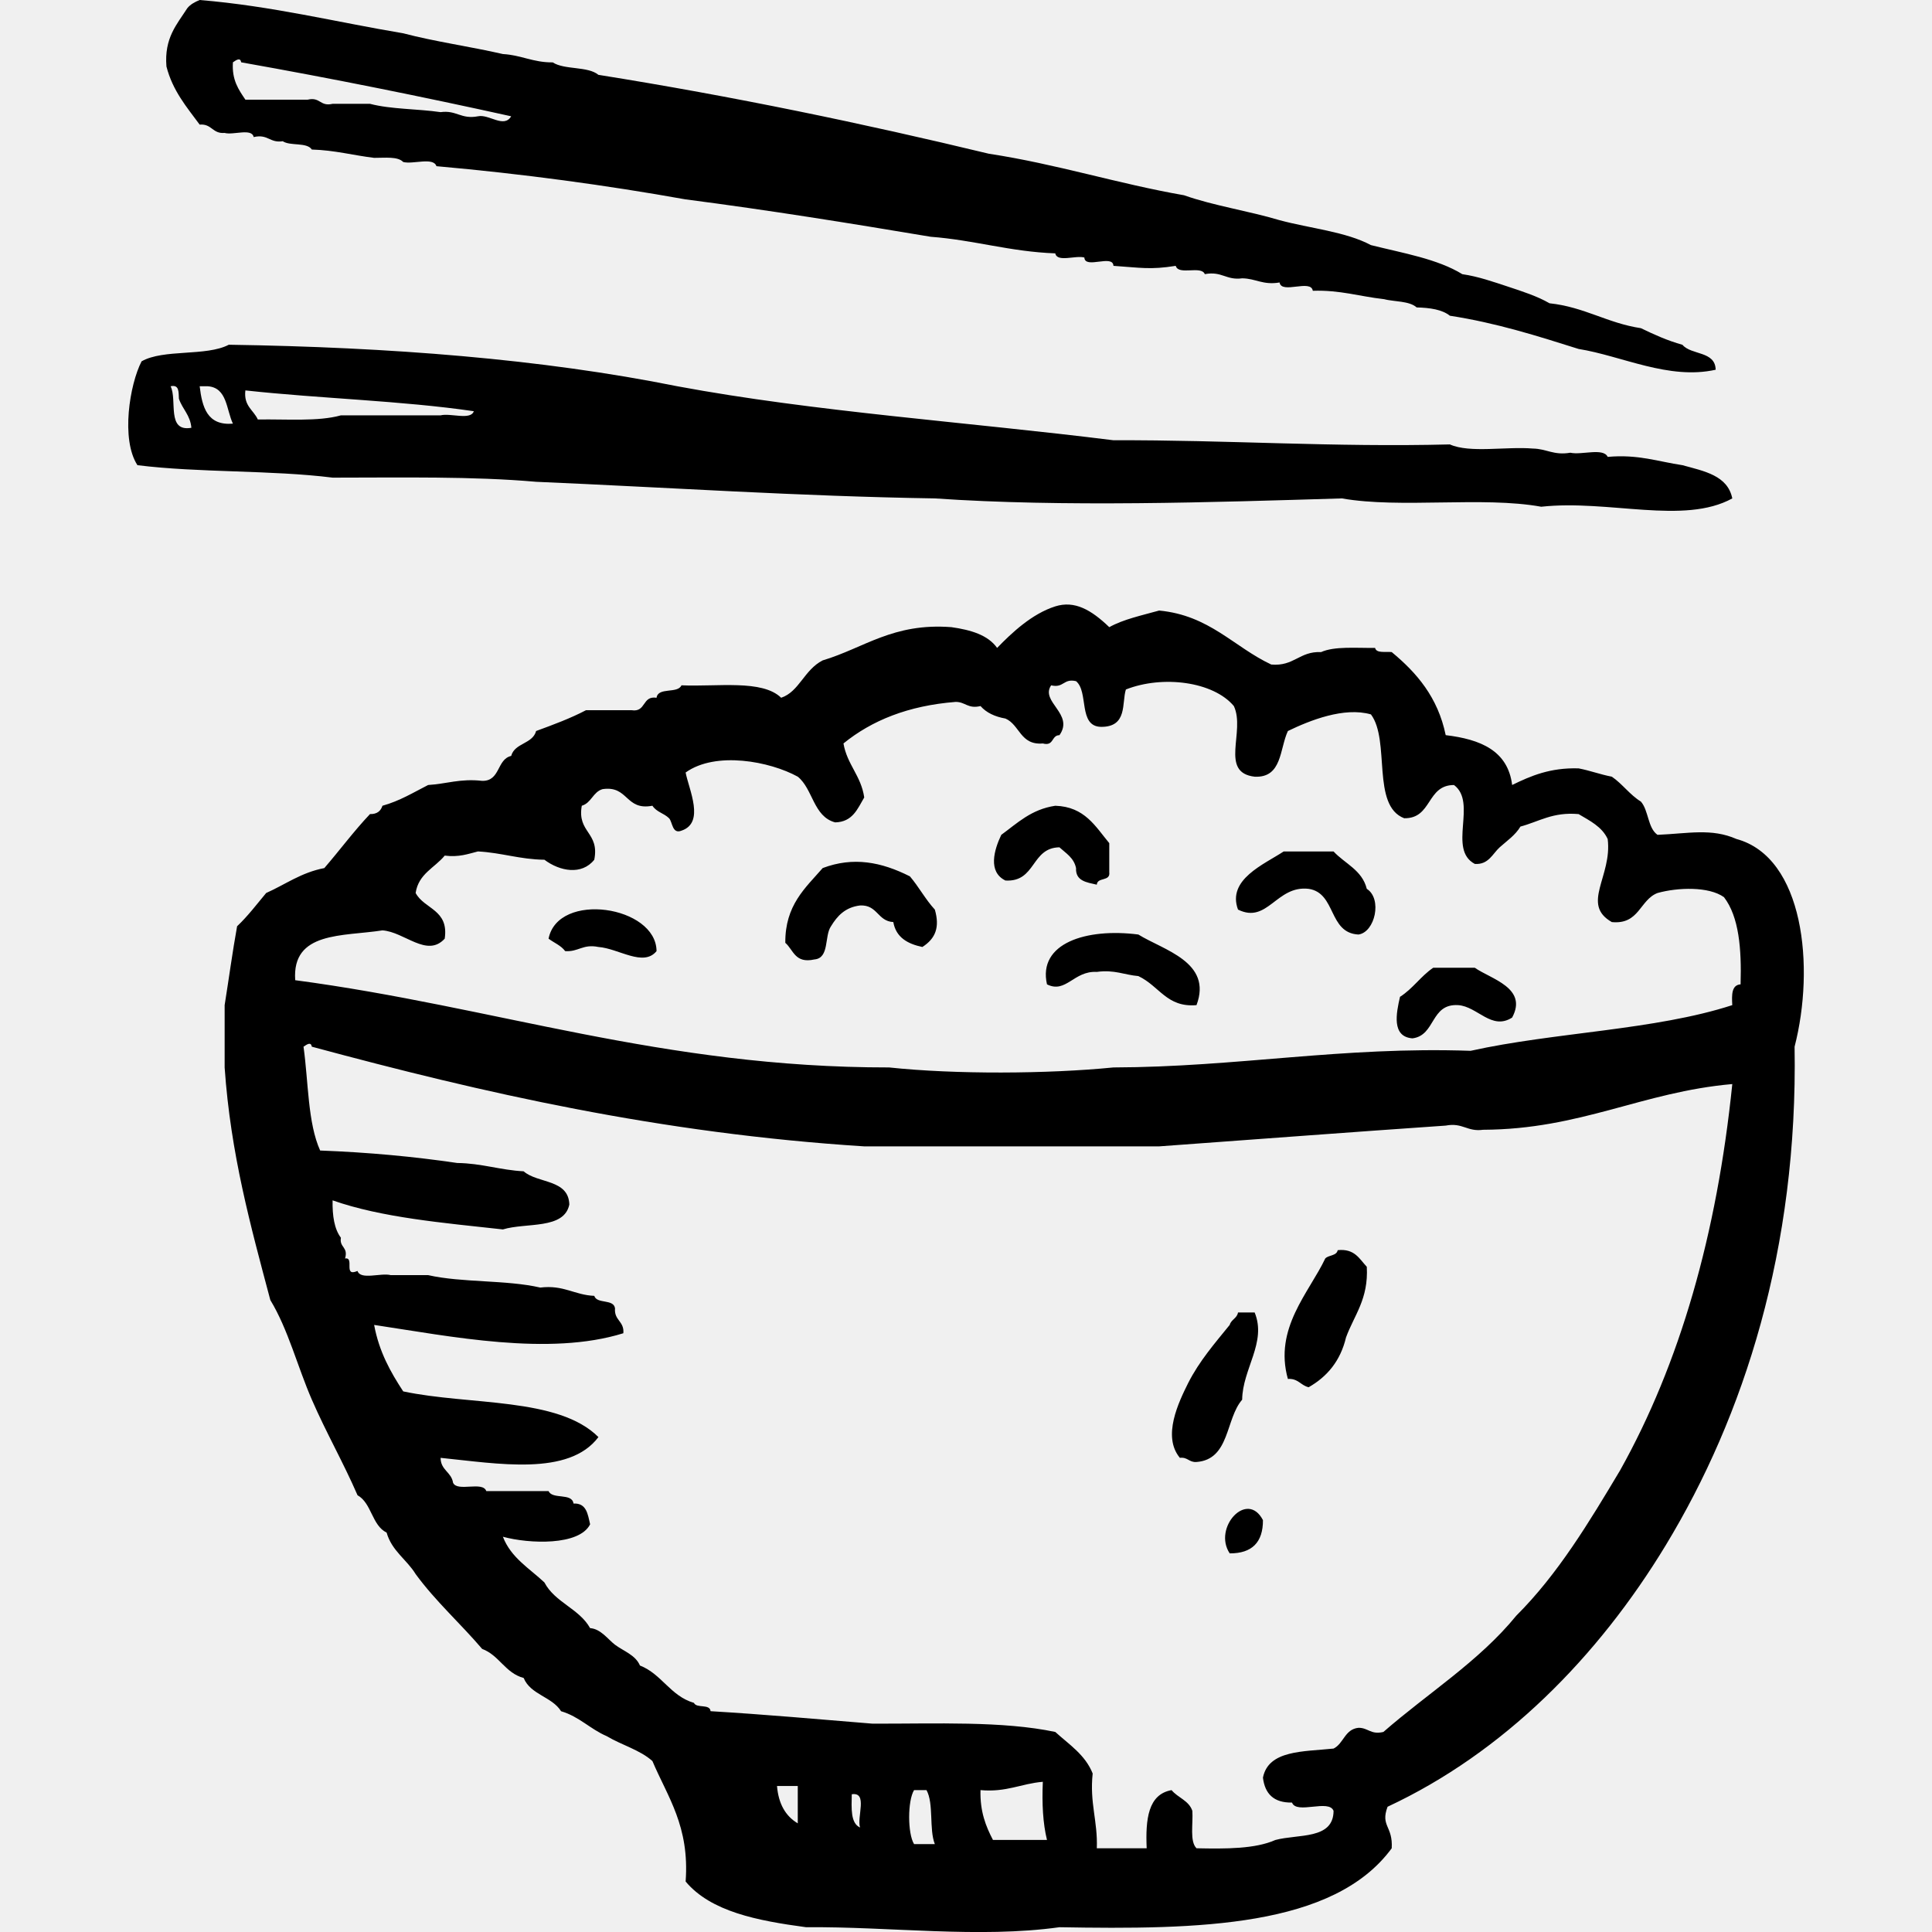
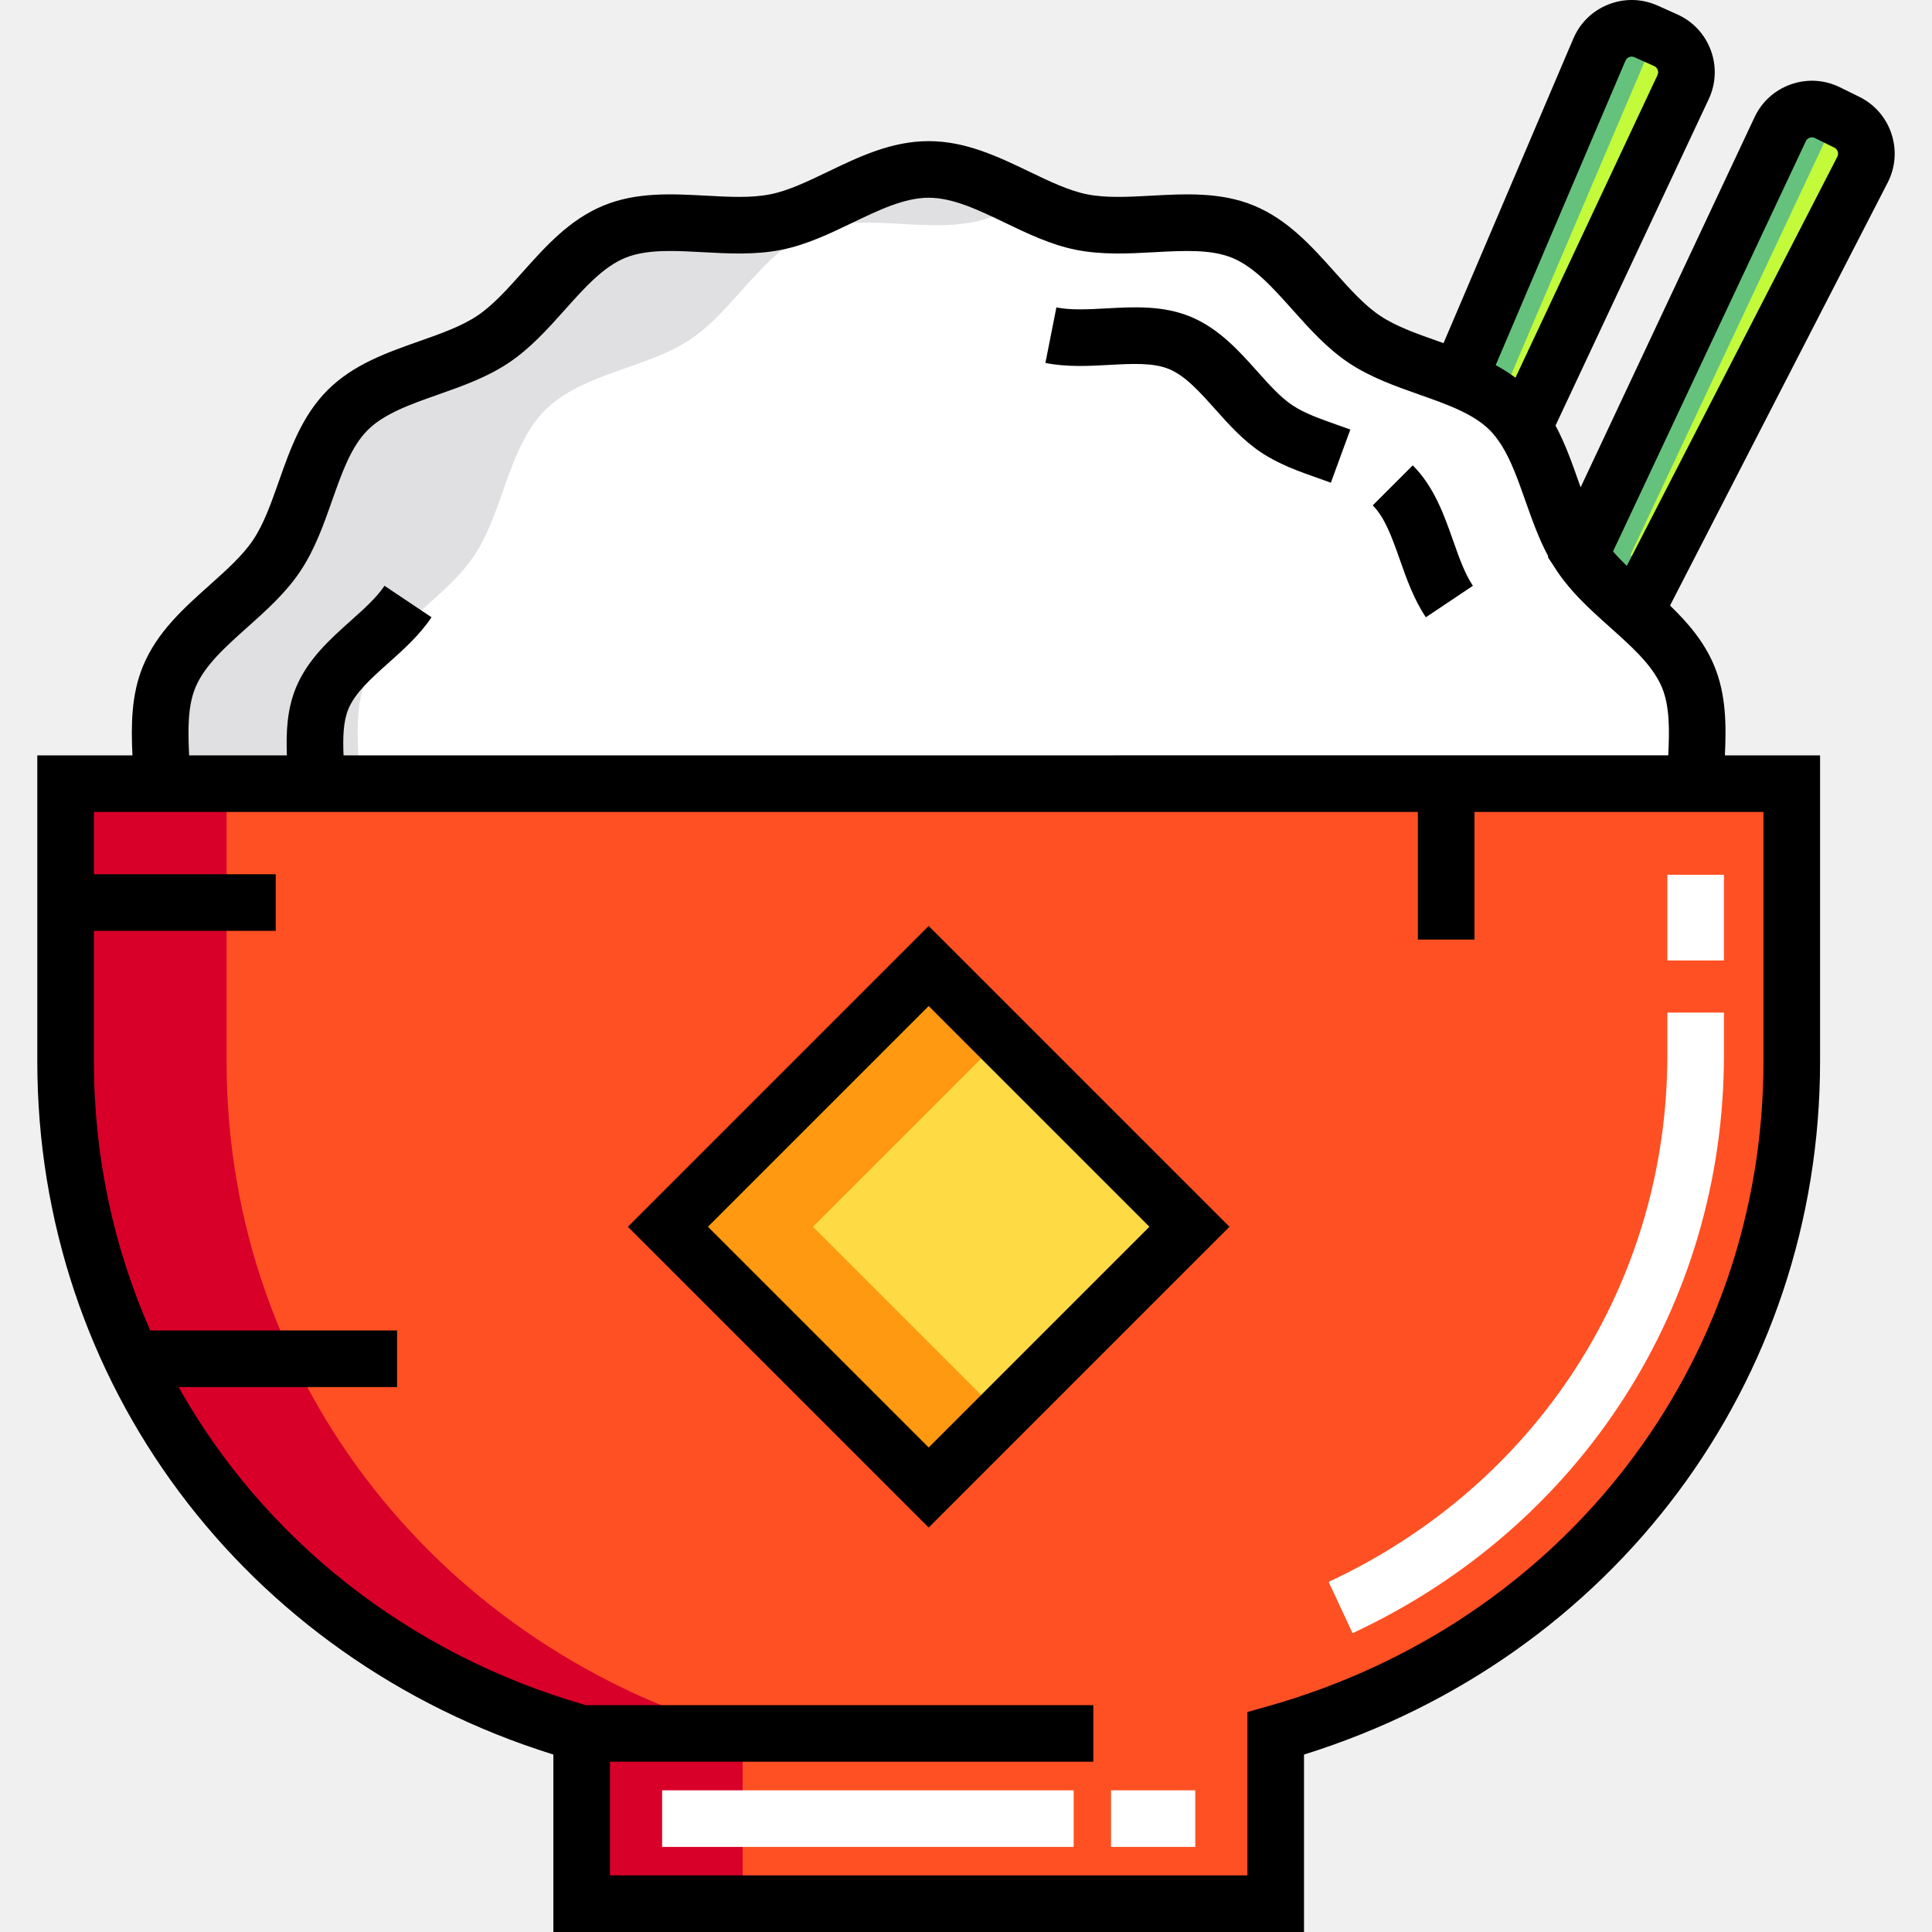
- <svg xmlns="http://www.w3.org/2000/svg" version="1.1" id="Capa_1" x="0px" y="0px" viewBox="0 0 120 120" style="enable-background:new 0 0 120 120;" xml:space="preserve">
-   <g id="_x30_605-rice-chopsticks">
-     <g>
-       <path style="fill-rule:evenodd;clip-rule:evenodd;" d="M12.402,7.74c0.756-0.067,0.794,0.583,1.548,0.516    c0.535,0.153,1.695-0.318,1.806,0.258c0.896-0.207,0.992,0.384,1.807,0.258c0.459,0.312,1.5,0.047,1.805,0.516    c1.421,0.041,2.565,0.359,3.869,0.517c0.686,0.002,1.474-0.098,1.807,0.258c0.616,0.157,1.872-0.324,2.064,0.259    c5.367,0.478,10.518,1.176,15.478,2.063c5.178,0.669,10.211,1.483,15.221,2.321c2.716,0.206,4.921,0.926,7.739,1.031    c0.111,0.577,1.271,0.106,1.806,0.258c0.035,0.739,1.771-0.223,1.807,0.517c1.661,0.112,2.278,0.255,3.869,0    c0.162,0.613,1.588-0.04,1.805,0.516c1.063-0.202,1.325,0.396,2.322,0.259c0.849,0.011,1.285,0.435,2.322,0.258    c0.114,0.745,1.949-0.23,2.064,0.516c1.689-0.056,2.916,0.352,4.385,0.516c0.69,0.171,1.612,0.108,2.064,0.517    c0.837,0.022,1.587,0.133,2.063,0.516c2.906,0.448,5.447,1.261,7.997,2.064c2.686,0.43,5.6,1.941,8.513,1.291    c-0.025-1.18-1.515-0.893-2.063-1.549c-0.942-0.262-1.768-0.64-2.58-1.032c-2.092-0.315-3.501-1.315-5.676-1.547    c-0.769-0.445-1.707-0.744-2.579-1.033c-0.877-0.288-1.855-0.635-2.837-0.774c-1.543-0.951-3.683-1.306-5.676-1.806    c-1.569-0.838-3.78-1.036-5.676-1.548c-1.918-0.575-4.091-0.897-5.933-1.548c-4.173-0.729-7.872-1.932-12.125-2.58    c-7.83-1.887-15.871-3.562-24.25-4.9c-0.656-0.547-2.11-0.297-2.837-0.773c-1.216,0.011-1.955-0.454-3.095-0.518    c-2.027-0.467-4.217-0.769-6.191-1.289C20.841,1.365,16.928,0.377,12.402,0c-0.304,0.125-0.585,0.275-0.774,0.517    c-0.636,0.997-1.435,1.832-1.29,3.611C10.723,5.637,11.598,6.652,12.402,7.74z M14.982,3.871    c5.696,1.01,11.276,2.138,16.768,3.352c-0.451,0.764-1.374-0.149-2.063,0c-1.062,0.202-1.324-0.395-2.322-0.258    c-1.425-0.208-3.092-0.175-4.385-0.517h-2.321c-0.789,0.188-0.759-0.444-1.548-0.257h-3.869c-0.416-0.617-0.85-1.216-0.775-2.321    C14.696,3.711,14.928,3.559,14.982,3.871z M33.299,29.925c8.247,0.354,16.301,0.899,24.766,1.032    c7.984,0.551,17.239,0.241,25.281,0c3.659,0.642,8.742-0.142,12.383,0.517c4.184-0.457,8.856,1.14,11.867-0.517    c-0.29-1.429-1.748-1.691-3.095-2.063c-1.5-0.22-2.751-0.689-4.644-0.516c-0.274-0.586-1.622-0.098-2.322-0.259    c-1.037,0.178-1.473-0.246-2.322-0.258c-1.666-0.14-3.91,0.299-5.159-0.257c-7.237,0.185-13.819-0.284-20.895-0.259    c-9.019-1.128-18.534-1.761-27.087-3.353c-8.447-1.7-17.866-2.428-27.861-2.58c-1.412,0.738-4.048,0.252-5.417,1.031    c-0.74,1.428-1.297,4.85-0.258,6.45c3.823,0.477,8.303,0.296,12.125,0.774C24.959,29.666,29.346,29.578,33.299,29.925z     M10.597,23.992c0.55-0.121,0.491,0.368,0.516,0.773c0.214,0.645,0.707,1.014,0.774,1.806    C10.325,26.844,11.025,24.854,10.597,23.992z M12.402,23.992h0.517c1.194,0.096,1.134,1.446,1.547,2.322    C12.87,26.447,12.56,25.297,12.402,23.992z M16.014,26.056c-0.266-0.595-0.889-0.832-0.773-1.807    c4.651,0.509,9.687,0.634,14.188,1.292c-0.191,0.581-1.446,0.101-2.064,0.257h-6.191C19.765,26.194,17.79,26.025,16.014,26.056z     M107.853,52.111c-1.549-0.681-2.988-0.339-4.902-0.258c-0.61-0.421-0.549-1.515-1.031-2.064    c-0.692-0.426-1.143-1.094-1.806-1.548c-0.724-0.137-1.342-0.378-2.064-0.516c-1.772-0.052-2.972,0.469-4.128,1.032    c-0.266-2.142-1.977-2.838-4.127-3.096c-0.485-2.353-1.801-3.875-3.353-5.159c-0.386-0.044-0.953,0.091-1.033-0.259    c-1.189,0.014-2.521-0.114-3.353,0.259c-1.35-0.061-1.679,0.901-3.097,0.773c-2.339-1.099-3.825-3.054-6.964-3.353    c-1.074,0.302-2.212,0.54-3.096,1.032c-1.116-1.073-2.15-1.671-3.354-1.291c-1.451,0.459-2.707,1.648-3.612,2.58    c-0.572-0.804-1.632-1.118-2.837-1.289c-3.633-0.279-5.415,1.292-7.998,2.064c-1.155,0.588-1.452,1.942-2.579,2.321    c-1.175-1.146-3.971-0.674-6.192-0.773c-0.233,0.54-1.455,0.092-1.547,0.773c-0.914-0.139-0.634,0.914-1.547,0.774h-2.838    c-0.96,0.504-2.025,0.899-3.096,1.291c-0.217,0.813-1.33,0.733-1.548,1.548c-0.909,0.208-0.661,1.575-1.805,1.548    c-1.358-0.154-2.217,0.19-3.354,0.258c-0.912,0.463-1.76,0.99-2.837,1.289c-0.106,0.325-0.333,0.527-0.774,0.517    c-1.004,1.06-1.88,2.247-2.837,3.354c-1.442,0.277-2.421,1.02-3.612,1.548c-0.586,0.703-1.142,1.438-1.805,2.065    c-0.29,1.602-0.513,3.271-0.774,4.9v3.871c0.372,5.389,1.628,9.894,2.837,14.445c1.106,1.819,1.693,4.154,2.58,6.191    c0.885,2.039,1.953,3.896,2.837,5.934c0.883,0.493,0.884,1.867,1.807,2.321c0.322,1.14,1.251,1.672,1.805,2.58    c1.236,1.688,2.783,3.065,4.128,4.644c1.067,0.395,1.426,1.497,2.58,1.806c0.421,1.04,1.763,1.16,2.322,2.064    c1.13,0.332,1.812,1.113,2.837,1.549c0.913,0.549,2.069,0.854,2.837,1.548c0.947,2.236,2.316,4.047,2.063,7.481    c1.568,1.872,4.449,2.431,7.481,2.838c5.188-0.047,10.733,0.698,15.737,0c8.666,0.153,17.029,0.005,20.638-4.902    c0.081-1.402-0.712-1.359-0.258-2.58c7.198-3.358,13.062-9.285,17.284-16.252c4.846-7.996,8.211-18.403,7.997-30.957    C112.739,60.067,112.042,53.245,107.853,52.111z M49.551,113.251c-0.757-0.447-1.198-1.21-1.29-2.321h1.29V113.251z M53.42,113.51    c-0.596-0.265-0.533-1.187-0.515-2.065C53.922,111.288,53.208,112.861,53.42,113.51z M56.774,114.54    c-0.406-0.658-0.406-2.693,0-3.352h0.773c0.461,0.829,0.151,2.429,0.517,3.352H56.774z M61.675,114.283    c-0.443-0.847-0.812-1.767-0.774-3.096c1.609,0.146,2.521-0.403,3.871-0.517c-0.059,1.348,0.004,2.576,0.258,3.612H61.675z     M100.629,91.323c-1.929,3.229-3.865,6.453-6.449,9.029c-2.317,2.843-5.5,4.817-8.255,7.223c-0.788,0.187-0.94-0.263-1.547-0.258    c-0.858,0.088-0.915,0.978-1.548,1.29c-1.867,0.197-4.045,0.084-4.386,1.805c0.119,1,0.667,1.568,1.805,1.549    c0.278,0.754,2.302-0.238,2.581,0.516c-0.01,1.797-2.186,1.426-3.612,1.807c-1.248,0.556-3.056,0.555-4.901,0.515    c-0.433-0.428-0.205-1.513-0.258-2.322c-0.213-0.647-0.904-0.816-1.29-1.289c-1.461,0.258-1.625,1.813-1.547,3.611h-3.097    c0.063-1.697-0.454-2.813-0.257-4.644c-0.465-1.168-1.467-1.801-2.322-2.58c-3.266-0.69-7.404-0.506-11.35-0.515    c-3.34-0.273-6.653-0.571-10.062-0.775c-0.039-0.477-0.873-0.157-1.032-0.516c-1.465-0.427-1.995-1.789-3.354-2.321    c-0.28-0.659-1.013-0.889-1.548-1.29c-0.432-0.324-0.877-0.985-1.547-1.032c-0.678-1.214-2.188-1.595-2.838-2.837    c-0.93-0.876-2.078-1.534-2.579-2.839c1.634,0.446,4.749,0.565,5.417-0.773c-0.146-0.629-0.22-1.327-1.032-1.29    c-0.091-0.683-1.315-0.233-1.548-0.774h-3.869c-0.223-0.639-1.796,0.075-2.063-0.515c-0.103-0.672-0.771-0.779-0.775-1.549    c3.548,0.359,7.968,1.158,9.803-1.289c-2.491-2.497-8.012-1.963-12.124-2.838c-0.784-1.195-1.498-2.457-1.807-4.129    c4.741,0.711,10.852,1.958,15.479,0.517c0.067-0.755-0.583-0.792-0.517-1.547c-0.084-0.604-1.125-0.251-1.289-0.775    c-1.239-0.052-1.89-0.691-3.354-0.515c-2.096-0.485-4.865-0.295-6.966-0.773h-2.322c-0.616-0.158-1.872,0.323-2.064-0.259    c-0.917,0.401-0.155-0.876-0.773-0.774c0.213-0.729-0.363-0.668-0.258-1.289c-0.407-0.539-0.535-1.358-0.516-2.322    c3.054,1.074,6.86,1.396,10.577,1.806c1.448-0.442,3.805,0.022,4.127-1.547c-0.047-1.587-1.971-1.297-2.837-2.063    c-1.471-0.078-2.6-0.497-4.127-0.517c-2.7-0.398-5.531-0.661-8.513-0.774c-0.776-1.719-0.726-4.262-1.033-6.449    c0.23-0.158,0.462-0.312,0.517,0c10.63,2.87,21.618,5.383,34.311,6.191h18.316c5.933-0.43,11.846-0.881,17.799-1.29    c1.062-0.202,1.325,0.397,2.322,0.259c6.078-0.027,9.867-2.345,15.479-2.839C106.638,76.693,104.331,84.705,100.629,91.323z     M108.111,61.14c-0.564,0.038-0.553,0.651-0.516,1.29c-4.802,1.562-11.047,1.681-16.252,2.838    c-8.017-0.277-14.468,1.011-22.185,1.033c-4.092,0.406-9.844,0.436-13.932,0c-14.113,0.01-24.44-3.765-36.89-5.419    c-0.213-3.05,2.963-2.71,5.417-3.095c1.375,0.092,2.766,1.721,3.869,0.515c0.27-1.817-1.27-1.825-1.806-2.838    c0.179-1.198,1.189-1.563,1.806-2.321c0.887,0.112,1.446-0.103,2.064-0.259c1.47,0.078,2.6,0.496,4.128,0.516    c0.952,0.716,2.317,0.977,3.097,0c0.341-1.718-1.076-1.677-0.775-3.354c0.599-0.174,0.691-0.856,1.29-1.031    c1.616-0.24,1.401,1.352,3.096,1.031c0.267,0.401,0.705,0.455,1.032,0.775c0.218,0.213,0.188,1.009,0.773,0.773    c1.472-0.489,0.465-2.545,0.258-3.612c1.874-1.342,5.242-0.69,6.966,0.259c0.951,0.769,0.963,2.476,2.322,2.839    c1.092-0.026,1.39-0.847,1.806-1.549c-0.195-1.352-1.062-2.033-1.29-3.354c1.757-1.425,4.015-2.348,6.966-2.58    c0.607-0.006,0.759,0.445,1.547,0.258c0.362,0.412,0.89,0.659,1.549,0.776c0.898,0.391,0.913,1.666,2.322,1.547    c0.703,0.188,0.519-0.513,1.032-0.515c0.935-1.322-1.211-2.07-0.517-3.096c0.79,0.188,0.759-0.445,1.548-0.258    c0.798,0.663,0.118,2.806,1.547,2.837c1.669,0.015,1.283-1.495,1.548-2.321c2.281-0.898,5.43-0.497,6.707,1.031    c0.734,1.572-0.918,4.13,1.291,4.386c1.713,0.081,1.543-1.724,2.064-2.837c1.35-0.654,3.489-1.513,5.159-1.032    c1.214,1.623,0.014,5.662,2.063,6.449c1.75,0.029,1.377-2.062,3.096-2.063c1.467,1.096-0.415,3.993,1.29,4.9    c0.855,0.065,1.111-0.641,1.547-1.031c0.438-0.391,0.981-0.762,1.29-1.289c1.156-0.307,2.007-0.918,3.612-0.774    c0.7,0.417,1.454,0.782,1.806,1.548c0.295,2.312-1.686,4.053,0.258,5.159c1.713,0.166,1.722-1.374,2.837-1.806    c1.264-0.35,3.181-0.416,4.128,0.258C108.011,56.94,108.177,58.924,108.111,61.14z M66.835,53.917    c-0.038,0.812,0.662,0.886,1.289,1.032c0.03-0.487,0.854-0.179,0.775-0.773v-1.807c-0.861-1.031-1.519-2.264-3.354-2.322    c-1.496,0.224-2.358,1.081-3.354,1.807c-0.451,0.943-0.84,2.304,0.258,2.837c1.913,0.108,1.578-2.033,3.354-2.063    C66.206,52.998,66.701,53.277,66.835,53.917z M84.893,55.207c-0.291-1.172-1.361-1.562-2.064-2.322h-3.096    c-1.218,0.801-3.533,1.743-2.838,3.611c1.841,0.911,2.383-1.521,4.385-1.289c1.724,0.254,1.214,2.742,3.097,2.838    C85.406,57.901,85.868,55.824,84.893,55.207z M56.516,54.433c-1.774-0.897-3.517-1.234-5.417-0.516    c-1.079,1.241-2.341,2.302-2.322,4.644c0.509,0.438,0.592,1.3,1.807,1.032c0.95-0.082,0.607-1.457,1.032-2.063    c0.39-0.643,0.884-1.18,1.805-1.29c1.085-0.054,1.083,0.979,2.064,1.031c0.167,0.951,0.883,1.354,1.805,1.548    c0.83-0.532,1.087-1.239,0.775-2.322C57.485,55.871,57.071,55.082,56.516,54.433z M34.072,58.303    c0.345,0.258,0.779,0.425,1.032,0.773c0.83,0.057,1.092-0.455,2.063-0.258c1.263,0.093,2.792,1.26,3.612,0.258    C40.761,56.262,34.661,55.342,34.072,58.303z M70.705,58.045c-3.23-0.416-6.255,0.537-5.675,3.095    c1.18,0.591,1.663-0.855,3.094-0.773c1.099-0.152,1.707,0.186,2.581,0.259c1.323,0.626,1.757,1.961,3.612,1.805    C75.325,59.749,72.259,59.012,70.705,58.045z M91.601,60.108h-2.58c-0.77,0.521-1.273,1.307-2.064,1.806    c-0.235,1.017-0.534,2.482,0.774,2.58c1.451-0.184,1.102-2.166,2.838-2.064c1.207,0.083,2.074,1.591,3.352,0.773    C94.917,61.359,92.592,60.806,91.601,60.108z M83.087,77.65c-0.067,0.362-0.564,0.294-0.773,0.516    c-1,2.115-3.205,4.336-2.321,7.482c0.641-0.04,0.797,0.405,1.289,0.516c1.152-0.655,1.976-1.637,2.322-3.096    c0.508-1.384,1.402-2.381,1.29-4.386C84.434,78.195,84.144,77.54,83.087,77.65z M77.928,81.519h-1.033    c-0.061,0.369-0.424,0.436-0.516,0.773c-0.925,1.141-1.886,2.242-2.58,3.612c-0.586,1.179-1.627,3.309-0.515,4.644    c0.487-0.057,0.569,0.291,1.032,0.259c2.08-0.156,1.795-2.677,2.837-3.87C77.173,85.021,78.694,83.378,77.928,81.519z     M76.38,96.483c1.382,0.005,2.07-0.683,2.064-2.065C77.463,92.527,75.319,94.894,76.38,96.483z" />
-     </g>
+ <svg xmlns="http://www.w3.org/2000/svg" version="1.1" id="Capa_1" x="0px" y="0px" viewBox="0 0 512.001 512.001" style="enable-background:new 0 0 512.001 512.001;" xml:space="preserve">
+   <path style="fill:#FFFFFF;" d="M42.999,207.682c-0.412-9.846-1.653-19.882,1.863-28.362c5.372-12.954,20.759-20.565,28.468-32.078  c7.767-11.602,8.955-28.715,18.792-38.551s26.95-11.025,38.551-18.792c11.514-7.708,19.125-23.096,32.078-28.468  c12.732-5.279,28.972,0.165,42.809-2.572c13.429-2.656,26.343-13.954,40.551-13.954s27.123,11.298,40.551,13.954  c13.838,2.737,30.079-2.707,42.809,2.572c12.954,5.372,20.565,20.759,32.079,28.468c11.602,7.767,28.715,8.955,38.551,18.792  s11.025,26.95,18.792,38.551c7.708,11.514,23.096,19.125,28.468,32.078c3.515,8.478,2.276,18.512,1.863,28.356L42.999,207.682z" />
+   <path style="fill:#E0E0E2;" d="M97.202,179.32c5.372-12.954,20.76-20.565,28.468-32.078c7.767-11.602,8.955-28.715,18.792-38.551  s26.95-11.025,38.551-18.792c11.514-7.708,19.125-23.096,32.078-28.468c12.732-5.279,28.972,0.165,42.809-2.572  c4.833-0.956,9.598-3.032,14.382-5.297c-8.509-4.029-17.074-8.657-26.17-8.657c-14.209,0-27.122,11.298-40.551,13.954  c-13.838,2.737-30.078-2.708-42.809,2.572c-12.954,5.371-20.565,20.759-32.079,28.468c-11.602,7.767-28.715,8.955-38.551,18.792  s-11.025,26.95-18.792,38.551c-7.708,11.514-23.096,19.125-28.468,32.078c-3.516,8.48-2.275,18.516-1.863,28.362l52.339-0.001  C94.926,197.836,93.685,187.799,97.202,179.32z" />
+   <g>
+     <path style="fill:#C3FB3A;" d="M489.413,32.381l-5.125-2.522c-4.667-2.296-10.309-0.318-12.521,4.389l-53,112.785   c0.045,0.068,0.083,0.141,0.129,0.208c3.69,5.512,9.14,10.13,14.409,14.868l60.272-117.13   C495.956,40.355,494.08,34.678,489.413,32.381z" />
+     <path style="fill:#C3FB3A;" d="M400.103,108.691c1.372,1.372,2.563,2.897,3.64,4.518l42.298-90.115   c2.21-4.708,0.129-10.313-4.618-12.438l-5.213-2.334c-4.747-2.125-10.314,0.057-12.354,4.841l-37.213,87.308   C391.703,102.53,396.415,105.002,400.103,108.691z" />
  </g>
+   <g>
+     <path style="fill:#65C27C;" d="M399.976,100.47l37.213-87.308c0.563-1.321,1.402-2.435,2.411-3.323l-3.391-1.518   c-4.747-2.125-10.314,0.057-12.354,4.841l-37.213,87.308c5.06,2.059,9.772,4.532,13.46,8.22c1.372,1.372,2.563,2.897,3.64,4.518   l4.142-8.824C405.426,102.869,402.758,101.602,399.976,100.47z" />
+     <path style="fill:#65C27C;" d="M432.229,147.242c-0.045-0.067-0.084-0.14-0.129-0.208l53-112.785   c0.538-1.145,1.282-2.125,2.163-2.925l-2.975-1.464c-4.667-2.296-10.309-0.318-12.521,4.389l-53,112.785   c0.045,0.068,0.083,0.141,0.129,0.208c3.69,5.512,9.14,10.13,14.409,14.868l4.314-8.384   C435.612,151.669,433.763,149.535,432.229,147.242z" />
+   </g>
+   <path style="fill:#FF5023;" d="M17.385,207.682v73.603c0,86.049,57.84,155.824,136.762,178.097V504.5h183.93v-45.118  c78.922-22.274,136.762-92.049,136.762-178.097v-73.603H17.385z" />
+   <path style="fill:#D80029;" d="M60.051,281.284v-73.603H17.385v73.603c0,86.049,57.84,155.824,136.762,178.097V504.5h42.666v-45.118  C117.891,437.108,60.051,367.333,60.051,281.284z" />
+   <rect x="197.247" y="276.236" transform="matrix(-0.7071 -0.7071 0.7071 -0.7071 190.252 728.9937)" style="fill:#FEDA44;" width="97.718" height="97.718" />
+   <polygon style="fill:#FF9911;" points="215.439,325.105 265.326,275.217 246.111,256.004 177.012,325.105 246.111,394.206   265.326,374.991 " />
+   <g>
+     <rect x="441.863" y="231.826" style="fill:#FFFFFF;" width="15" height="22.705" />
+     <path style="fill:#FFFFFF;" d="M352.104,419.217l6.336,13.597c60.711-28.291,98.425-87.004,98.425-153.228v-11.249h-15v11.249   C441.865,339.913,407.471,393.417,352.104,419.217z" />
+     <rect x="294.436" y="474.452" style="fill:#FFFFFF;" width="22.321" height="15" />
+     <rect x="175.468" y="474.452" style="fill:#FFFFFF;" width="109.068" height="15" />
+   </g>
+   <path d="M377.868,163.585l12.465-8.345c-2.152-3.214-3.649-7.463-5.234-11.962c-2.36-6.698-5.034-14.289-10.703-19.957  l-10.606,10.606c3.259,3.259,5.155,8.639,7.162,14.335C372.776,153.441,374.663,158.797,377.868,163.585z" />
+   <path d="M293.963,96.706c5.998-0.327,11.663-0.633,15.851,1.104c4.321,1.792,8.143,6.068,12.189,10.595  c3.634,4.067,7.393,8.272,12.131,11.444c4.788,3.205,10.143,5.092,15.321,6.917c1.083,0.381,2.165,0.763,3.237,1.156l5.162-14.084  c-1.131-0.415-2.272-0.817-3.414-1.219c-4.499-1.585-8.748-3.082-11.961-5.234c-3.163-2.117-6.14-5.448-9.291-8.975  c-4.757-5.322-10.147-11.354-17.628-14.456c-7.338-3.043-15.001-2.628-22.409-2.225c-4.8,0.26-9.333,0.506-13.198-0.258  l-2.911,14.715C282.753,97.314,288.451,97.005,293.963,96.706z" />
+   <path d="M501.257,35.455c-1.426-4.315-4.457-7.796-8.534-9.803l-5.125-2.522c-4.078-2.006-8.685-2.283-12.973-0.78  s-7.714,4.596-9.647,8.708l-46.094,98.089c-0.174-0.492-0.349-0.984-0.524-1.481c-1.77-5.023-3.581-10.143-6.131-14.89l40.6-86.497  c1.931-4.114,2.123-8.726,0.541-12.985c-1.582-4.26-4.737-7.628-8.884-9.485l-5.213-2.334c-4.148-1.857-8.762-1.966-12.993-0.308  c-4.231,1.658-7.542,4.873-9.325,9.054l-34.402,80.714c-0.477-0.169-0.953-0.337-1.429-0.504  c-5.749-2.025-11.179-3.938-15.402-6.766c-4.158-2.784-7.963-7.042-11.991-11.549c-6.105-6.832-12.419-13.896-21.388-17.615  c-8.792-3.645-18.166-3.136-27.232-2.645c-6.131,0.333-11.922,0.648-16.996-0.356c-4.802-0.95-9.889-3.395-15.275-5.983  c-8.3-3.989-16.884-8.114-26.731-8.114c-9.848,0-18.432,4.125-26.732,8.114c-5.386,2.588-10.473,5.033-15.275,5.983  c-5.072,1.003-10.864,0.688-16.995,0.356c-9.065-0.492-18.44-1.001-27.232,2.645c-8.968,3.719-15.281,10.782-21.386,17.614  c-4.028,4.507-7.833,8.765-11.992,11.549c-4.223,2.828-9.653,4.741-15.403,6.767c-8.597,3.029-17.486,6.161-24.28,12.955  c-6.794,6.793-9.926,15.683-12.955,24.28c-2.026,5.75-3.939,11.18-6.767,15.403c-2.784,4.159-7.042,7.963-11.549,11.992  c-6.832,6.105-13.896,12.418-17.614,21.387c-3.179,7.666-3.199,15.774-2.826,23.735H9.885v81.103  c0,84.963,54.716,158.091,136.762,183.692v47.023h198.93v-47.023c82.046-25.603,136.762-98.729,136.762-183.692v-81.103h-25.223  c0.373-7.961,0.353-16.069-2.826-23.735c-2.642-6.372-6.976-11.401-11.712-15.971l57.666-112.066  C502.323,44.371,502.683,39.77,501.257,35.455z M396.378,96.758l34.377-80.655c0.245-0.574,0.678-0.844,0.999-0.97  c0.321-0.126,0.822-0.222,1.391,0.033l5.213,2.334c0.569,0.255,0.832,0.693,0.951,1.016c0.12,0.323,0.207,0.826-0.058,1.391  l-37.641,80.192c-0.059-0.044-0.122-0.087-0.181-0.131c-0.081-0.06-0.163-0.117-0.244-0.176c-0.347-0.253-0.699-0.503-1.061-0.75  c-0.175-0.119-0.351-0.234-0.527-0.35c-0.252-0.166-0.507-0.331-0.767-0.494c-0.264-0.166-0.53-0.329-0.797-0.489  c-0.159-0.095-0.319-0.19-0.481-0.284c-0.361-0.211-0.725-0.418-1.091-0.619C396.433,96.79,396.406,96.774,396.378,96.758z   M51.79,182.193c2.409-5.809,7.919-10.734,13.754-15.948c5.004-4.473,10.179-9.097,14.018-14.832  c3.881-5.797,6.203-12.388,8.449-18.763c2.586-7.34,5.029-14.273,9.414-18.658c4.385-4.385,11.318-6.828,18.658-9.414  c6.375-2.246,12.966-4.568,18.763-8.449c5.734-3.839,10.359-9.014,14.832-14.018c5.214-5.834,10.139-11.345,15.947-13.753  c3.47-1.439,7.568-1.843,12.009-1.843c2.778,0,5.69,0.158,8.666,0.32c6.785,0.368,13.801,0.749,20.719-0.62  c6.671-1.32,12.868-4.298,18.861-7.178c7.099-3.412,13.804-6.634,20.235-6.634s13.136,3.222,20.234,6.634  c5.994,2.88,12.191,5.858,18.862,7.178c6.917,1.368,13.933,0.987,20.719,0.62c7.731-0.419,15.033-0.816,20.674,1.523  c5.809,2.409,10.734,7.919,15.949,13.754c4.472,5.004,9.097,10.179,14.831,14.018c5.797,3.88,12.388,6.203,18.762,8.449  c2.672,0.941,5.287,1.865,7.748,2.869c0.591,0.241,1.158,0.481,1.704,0.722c0.067,0.03,0.134,0.06,0.201,0.09  c0.483,0.215,0.947,0.43,1.396,0.645c0.088,0.042,0.177,0.084,0.264,0.127c0.98,0.478,1.878,0.959,2.707,1.45  c0.159,0.094,0.314,0.192,0.47,0.288c0.234,0.145,0.464,0.29,0.687,0.436c0.181,0.119,0.36,0.239,0.536,0.361  c0.191,0.132,0.375,0.266,0.557,0.4c0.172,0.126,0.345,0.252,0.512,0.382c0.196,0.153,0.383,0.309,0.569,0.464  c0.135,0.112,0.273,0.222,0.404,0.337c0.314,0.276,0.617,0.557,0.905,0.844c0.243,0.243,0.478,0.497,0.71,0.755  c0.67,0.755,1.326,1.616,1.987,2.61l0.45,0.677c2.556,4.096,4.375,9.245,6.267,14.615c1.746,4.955,3.548,10.035,6.081,14.777  l-0.098,0.208l2.231,3.408c0.072,0.118,0.143,0.23,0.212,0.333c0.008,0.012,0.015,0.025,0.023,0.037  c0.536,0.8,1.102,1.574,1.686,2.333c3.601,4.687,8.031,8.655,12.34,12.506l2.51,2.255c4.854,4.404,9.178,8.723,11.236,13.685  c2.065,4.981,1.998,11.259,1.665,17.983l-351.062,0.006c-0.188-4.644-0.109-8.935,1.277-12.277  c1.792-4.322,6.068-8.144,10.596-12.19c4.066-3.634,8.271-7.392,11.444-12.13l-12.465-8.345c-2.117,3.162-5.448,6.139-8.975,9.291  c-5.322,4.756-11.354,10.147-14.457,17.629c-2.446,5.899-2.656,12.006-2.436,18.023H50.124  C49.792,193.455,49.723,187.176,51.79,182.193z M467.339,281.284c0,80.044-52.765,148.715-131.299,170.879l-5.463,1.542V497h-168.93  v-30.119h128.097v-15H155.222c-47.482-13.668-85.456-44.37-107.899-84.291h57.908v-15h-65.41  c-9.67-21.899-14.936-46.035-14.936-71.308v-34.594h48.186v-15H24.885V215.18h350.871v33.822h15V215.18h76.583L467.339,281.284  L467.339,281.284z M486.907,41.548l-55.785,108.409c-0.095-0.092-0.19-0.184-0.284-0.276c-0.428-0.419-0.845-0.839-1.254-1.26  c-0.168-0.173-0.338-0.345-0.503-0.519c-0.556-0.586-1.096-1.175-1.605-1.769l51.079-108.696c0.265-0.564,0.708-0.819,1.033-0.933  c0.326-0.114,0.831-0.192,1.389,0.083l5.125,2.522c0.56,0.275,0.806,0.723,0.914,1.05C487.124,40.488,487.192,40.993,486.907,41.548  z" />
+   <path d="M166.406,325.105l79.707,79.707l79.707-79.707l-79.707-79.707L166.406,325.105z M246.112,383.599l-58.495-58.494  l58.494-58.494l58.494,58.494L246.112,383.599z" />
  <g>
</g>
  <g>
</g>
  <g>
</g>
  <g>
</g>
  <g>
</g>
  <g>
</g>
  <g>
</g>
  <g>
</g>
  <g>
</g>
  <g>
</g>
  <g>
</g>
  <g>
</g>
  <g>
</g>
  <g>
</g>
  <g>
</g>
</svg>
